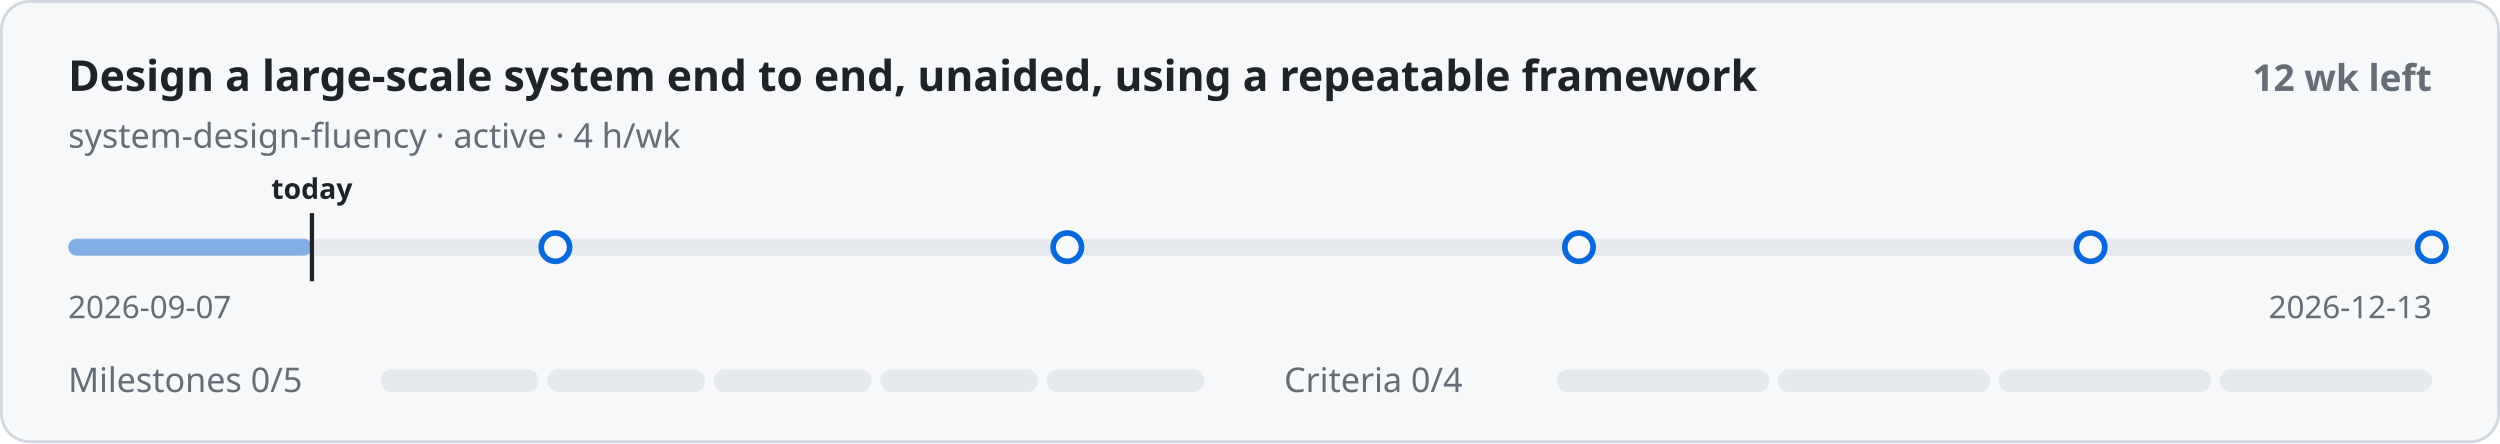
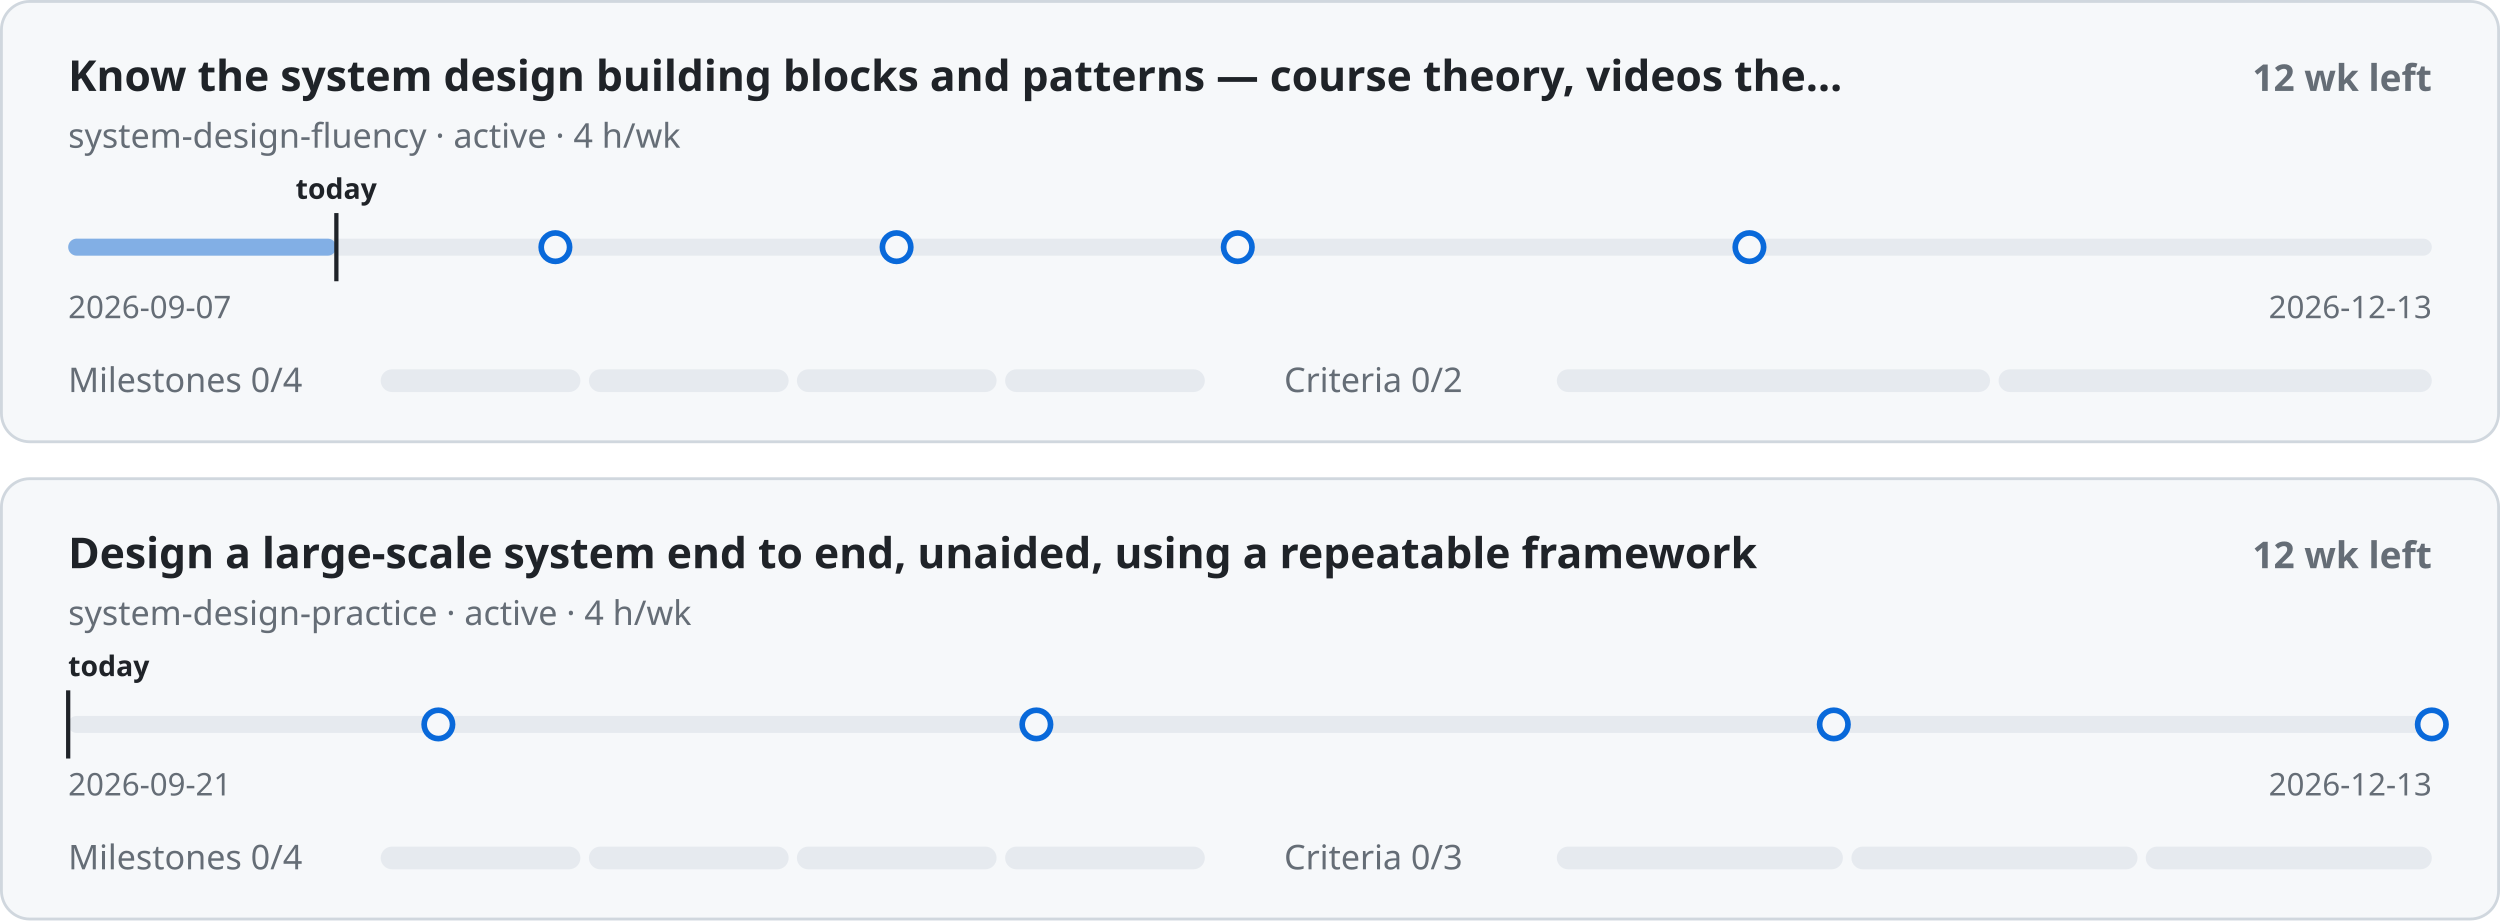
- <svg xmlns="http://www.w3.org/2000/svg" width="880" height="156" viewBox="0 0 880 156" font-family="-apple-system, BlinkMacSystemFont, 'Segoe UI', 'Noto Sans', Helvetica, Arial, sans-serif">
+ <svg xmlns="http://www.w3.org/2000/svg" width="880" height="324" viewBox="0 0 880 324" font-family="-apple-system, BlinkMacSystemFont, 'Segoe UI', 'Noto Sans', Helvetica, Arial, sans-serif">
  <rect x="0.5" y="0.5" width="879" height="155" rx="10" fill="#f6f8fa" stroke="#d0d7de" />
-   <text x="24" y="32" fill="#1f2328" font-size="15" font-weight="600" text-anchor="start">Design a large-scale system end to end, unaided, using a repeatable framework</text>
+   <text x="24" y="32" fill="#1f2328" font-size="15" font-weight="600" text-anchor="start">Know the system design building blocks and patterns — course theory, videos the…</text>
  <text x="856" y="32" fill="#656d76" font-size="13" font-weight="600" text-anchor="end">12 wk left</text>
  <text x="24" y="52" fill="#656d76" font-size="12" font-weight="400" text-anchor="start">system-design-fluency · active · 4 h/wk</text>
  <rect x="24" y="84" width="832" height="6" rx="3" fill="#e6eaef" />
-   <rect x="24" y="84" width="85.773" height="6" rx="3" fill="#0969da" fill-opacity="0.45" />
-   <line x1="109.8" y1="75" x2="109.8" y2="99" stroke="#1f2328" stroke-width="1.5" />
-   <text x="109.773" y="70" fill="#1f2328" font-size="10" font-weight="600" text-anchor="middle">today</text>
+   <rect x="24" y="84" width="94.351" height="6" rx="3" fill="#0969da" fill-opacity="0.45" />
+   <line x1="118.4" y1="75" x2="118.4" y2="99" stroke="#1f2328" stroke-width="1.5" />
+   <text x="118.351" y="70" fill="#1f2328" font-size="10" font-weight="600" text-anchor="middle">today</text>
  <circle cx="195.5" cy="87" r="5" fill="#f6f8fa" stroke="#0969da" stroke-width="2" />
-   <circle cx="375.7" cy="87" r="5" fill="#f6f8fa" stroke="#0969da" stroke-width="2" />
-   <circle cx="555.8" cy="87" r="5" fill="#f6f8fa" stroke="#0969da" stroke-width="2" />
-   <circle cx="735.9" cy="87" r="5" fill="#f6f8fa" stroke="#0969da" stroke-width="2" />
-   <circle cx="856.0" cy="87" r="5" fill="#f6f8fa" stroke="#0969da" stroke-width="2" />
+   <circle cx="315.6" cy="87" r="5" fill="#f6f8fa" stroke="#0969da" stroke-width="2" />
+   <circle cx="435.7" cy="87" r="5" fill="#f6f8fa" stroke="#0969da" stroke-width="2" />
+   <circle cx="615.8" cy="87" r="5" fill="#f6f8fa" stroke="#0969da" stroke-width="2" />
  <text x="24" y="112" fill="#656d76" font-size="11" font-weight="400" text-anchor="start">2026-09-07</text>
  <text x="856" y="112" fill="#656d76" font-size="11" font-weight="400" text-anchor="end">2026-12-13</text>
-   <text x="24" y="138" fill="#656d76" font-size="12" font-weight="400" text-anchor="start">Milestones 0/5</text>
-   <rect x="134.0" y="130" width="55.6" height="8" rx="4" fill="#e6eaef" />
-   <rect x="192.6" y="130" width="55.6" height="8" rx="4" fill="#e6eaef" />
-   <rect x="251.2" y="130" width="55.6" height="8" rx="4" fill="#e6eaef" />
-   <rect x="309.8" y="130" width="55.6" height="8" rx="4" fill="#e6eaef" />
-   <rect x="368.4" y="130" width="55.6" height="8" rx="4" fill="#e6eaef" />
-   <text x="452" y="138" fill="#656d76" font-size="12" font-weight="400" text-anchor="start">Criteria 0/4</text>
-   <rect x="548.0" y="130" width="74.8" height="8" rx="4" fill="#e6eaef" />
-   <rect x="625.8" y="130" width="74.8" height="8" rx="4" fill="#e6eaef" />
-   <rect x="703.5" y="130" width="74.8" height="8" rx="4" fill="#e6eaef" />
-   <rect x="781.3" y="130" width="74.8" height="8" rx="4" fill="#e6eaef" />
+   <text x="24" y="138" fill="#656d76" font-size="12" font-weight="400" text-anchor="start">Milestones 0/4</text>
+   <rect x="134.0" y="130" width="70.3" height="8" rx="4" fill="#e6eaef" />
+   <rect x="207.3" y="130" width="70.3" height="8" rx="4" fill="#e6eaef" />
+   <rect x="280.5" y="130" width="70.3" height="8" rx="4" fill="#e6eaef" />
+   <rect x="353.8" y="130" width="70.3" height="8" rx="4" fill="#e6eaef" />
+   <text x="452" y="138" fill="#656d76" font-size="12" font-weight="400" text-anchor="start">Criteria 0/2</text>
+   <rect x="548.0" y="130" width="152.5" height="8" rx="4" fill="#e6eaef" />
+   <rect x="703.5" y="130" width="152.5" height="8" rx="4" fill="#e6eaef" />
+   <rect x="0.5" y="168.5" width="879" height="155" rx="10" fill="#f6f8fa" stroke="#d0d7de" />
+   <text x="24" y="200" fill="#1f2328" font-size="15" font-weight="600" text-anchor="start">Design a large-scale system end to end, unaided, using a repeatable framework</text>
+   <text x="856" y="200" fill="#656d76" font-size="13" font-weight="600" text-anchor="end">12 wk left</text>
+   <text x="24" y="220" fill="#656d76" font-size="12" font-weight="400" text-anchor="start">system-design-practice · active · 4 h/wk</text>
+   <rect x="24" y="252" width="832" height="6" rx="3" fill="#e6eaef" />
+   <rect x="24" y="252" width="0" height="6" rx="3" fill="#0969da" fill-opacity="0.45" />
+   <line x1="24.0" y1="243" x2="24.0" y2="267" stroke="#1f2328" stroke-width="1.5" />
+   <text x="24" y="238" fill="#1f2328" font-size="10" font-weight="600" text-anchor="start">today</text>
+   <circle cx="154.3" cy="255" r="5" fill="#f6f8fa" stroke="#0969da" stroke-width="2" />
+   <circle cx="364.8" cy="255" r="5" fill="#f6f8fa" stroke="#0969da" stroke-width="2" />
+   <circle cx="645.5" cy="255" r="5" fill="#f6f8fa" stroke="#0969da" stroke-width="2" />
+   <circle cx="856.0" cy="255" r="5" fill="#f6f8fa" stroke="#0969da" stroke-width="2" />
+   <text x="24" y="280" fill="#656d76" font-size="11" font-weight="400" text-anchor="start">2026-09-21</text>
+   <text x="856" y="280" fill="#656d76" font-size="11" font-weight="400" text-anchor="end">2026-12-13</text>
+   <text x="24" y="306" fill="#656d76" font-size="12" font-weight="400" text-anchor="start">Milestones 0/4</text>
+   <rect x="134.0" y="298" width="70.3" height="8" rx="4" fill="#e6eaef" />
+   <rect x="207.3" y="298" width="70.3" height="8" rx="4" fill="#e6eaef" />
+   <rect x="280.5" y="298" width="70.3" height="8" rx="4" fill="#e6eaef" />
+   <rect x="353.8" y="298" width="70.3" height="8" rx="4" fill="#e6eaef" />
+   <text x="452" y="306" fill="#656d76" font-size="12" font-weight="400" text-anchor="start">Criteria 0/3</text>
+   <rect x="548.0" y="298" width="100.7" height="8" rx="4" fill="#e6eaef" />
+   <rect x="651.7" y="298" width="100.7" height="8" rx="4" fill="#e6eaef" />
+   <rect x="755.3" y="298" width="100.7" height="8" rx="4" fill="#e6eaef" />
</svg>
